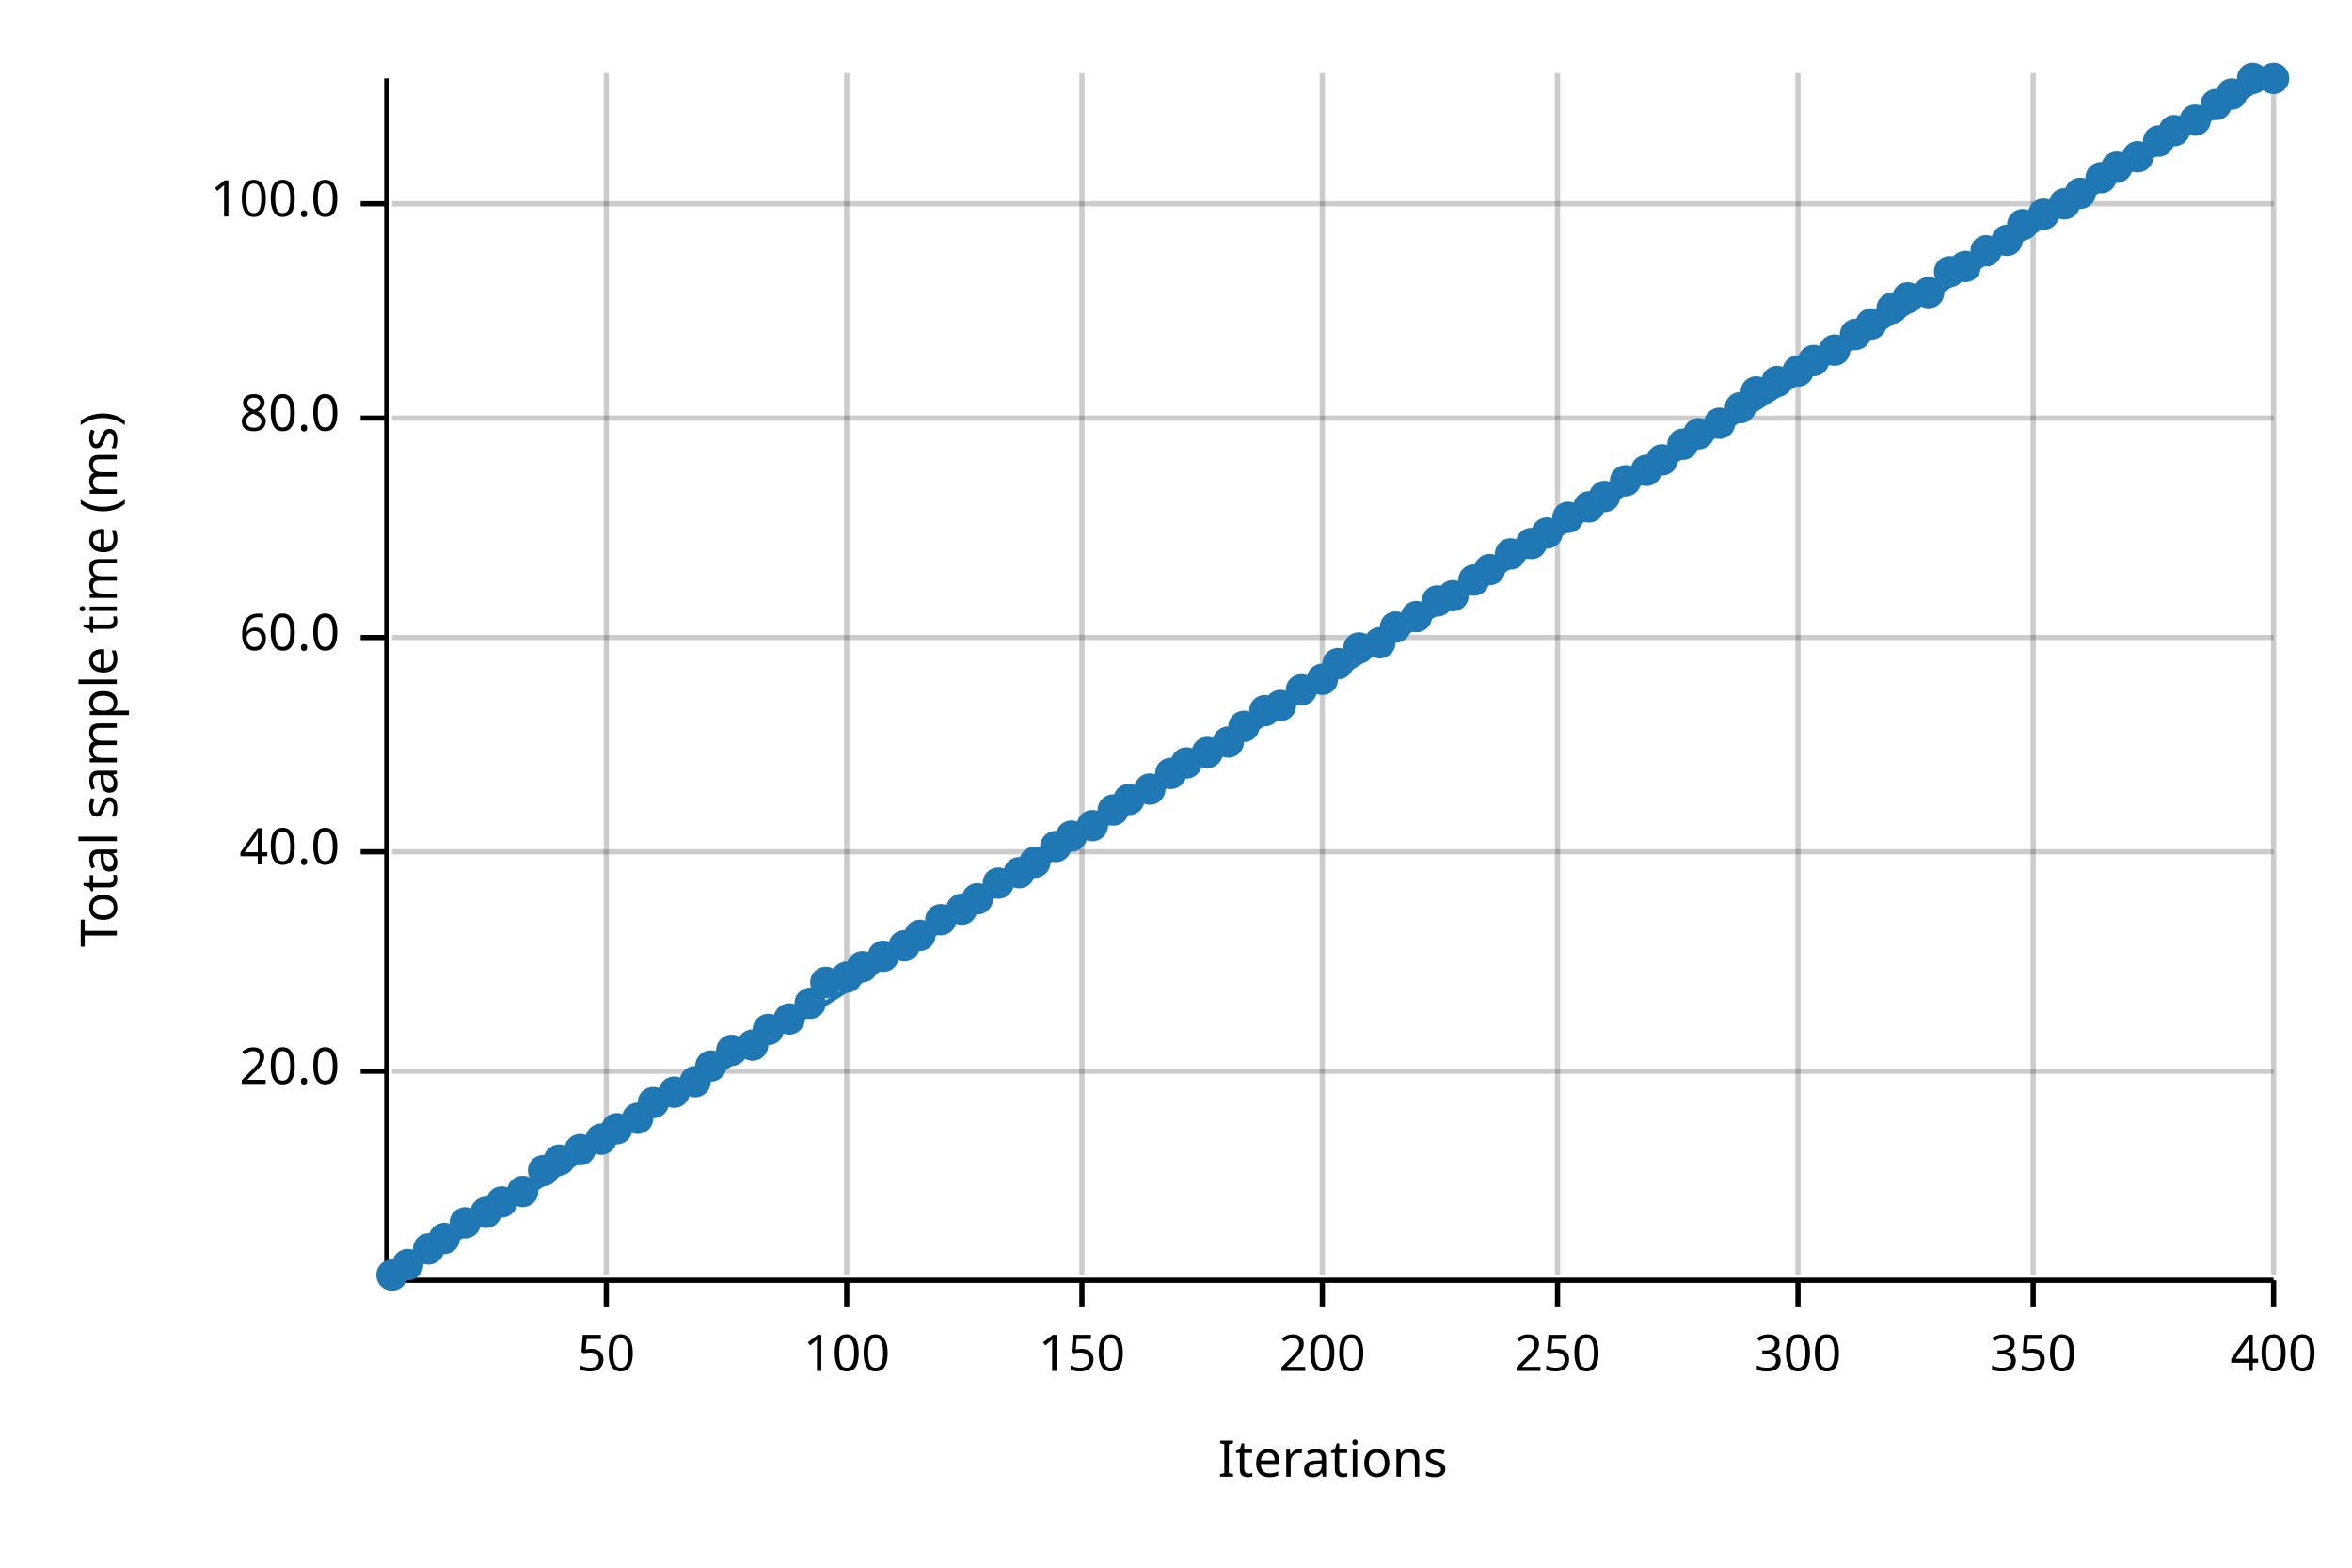
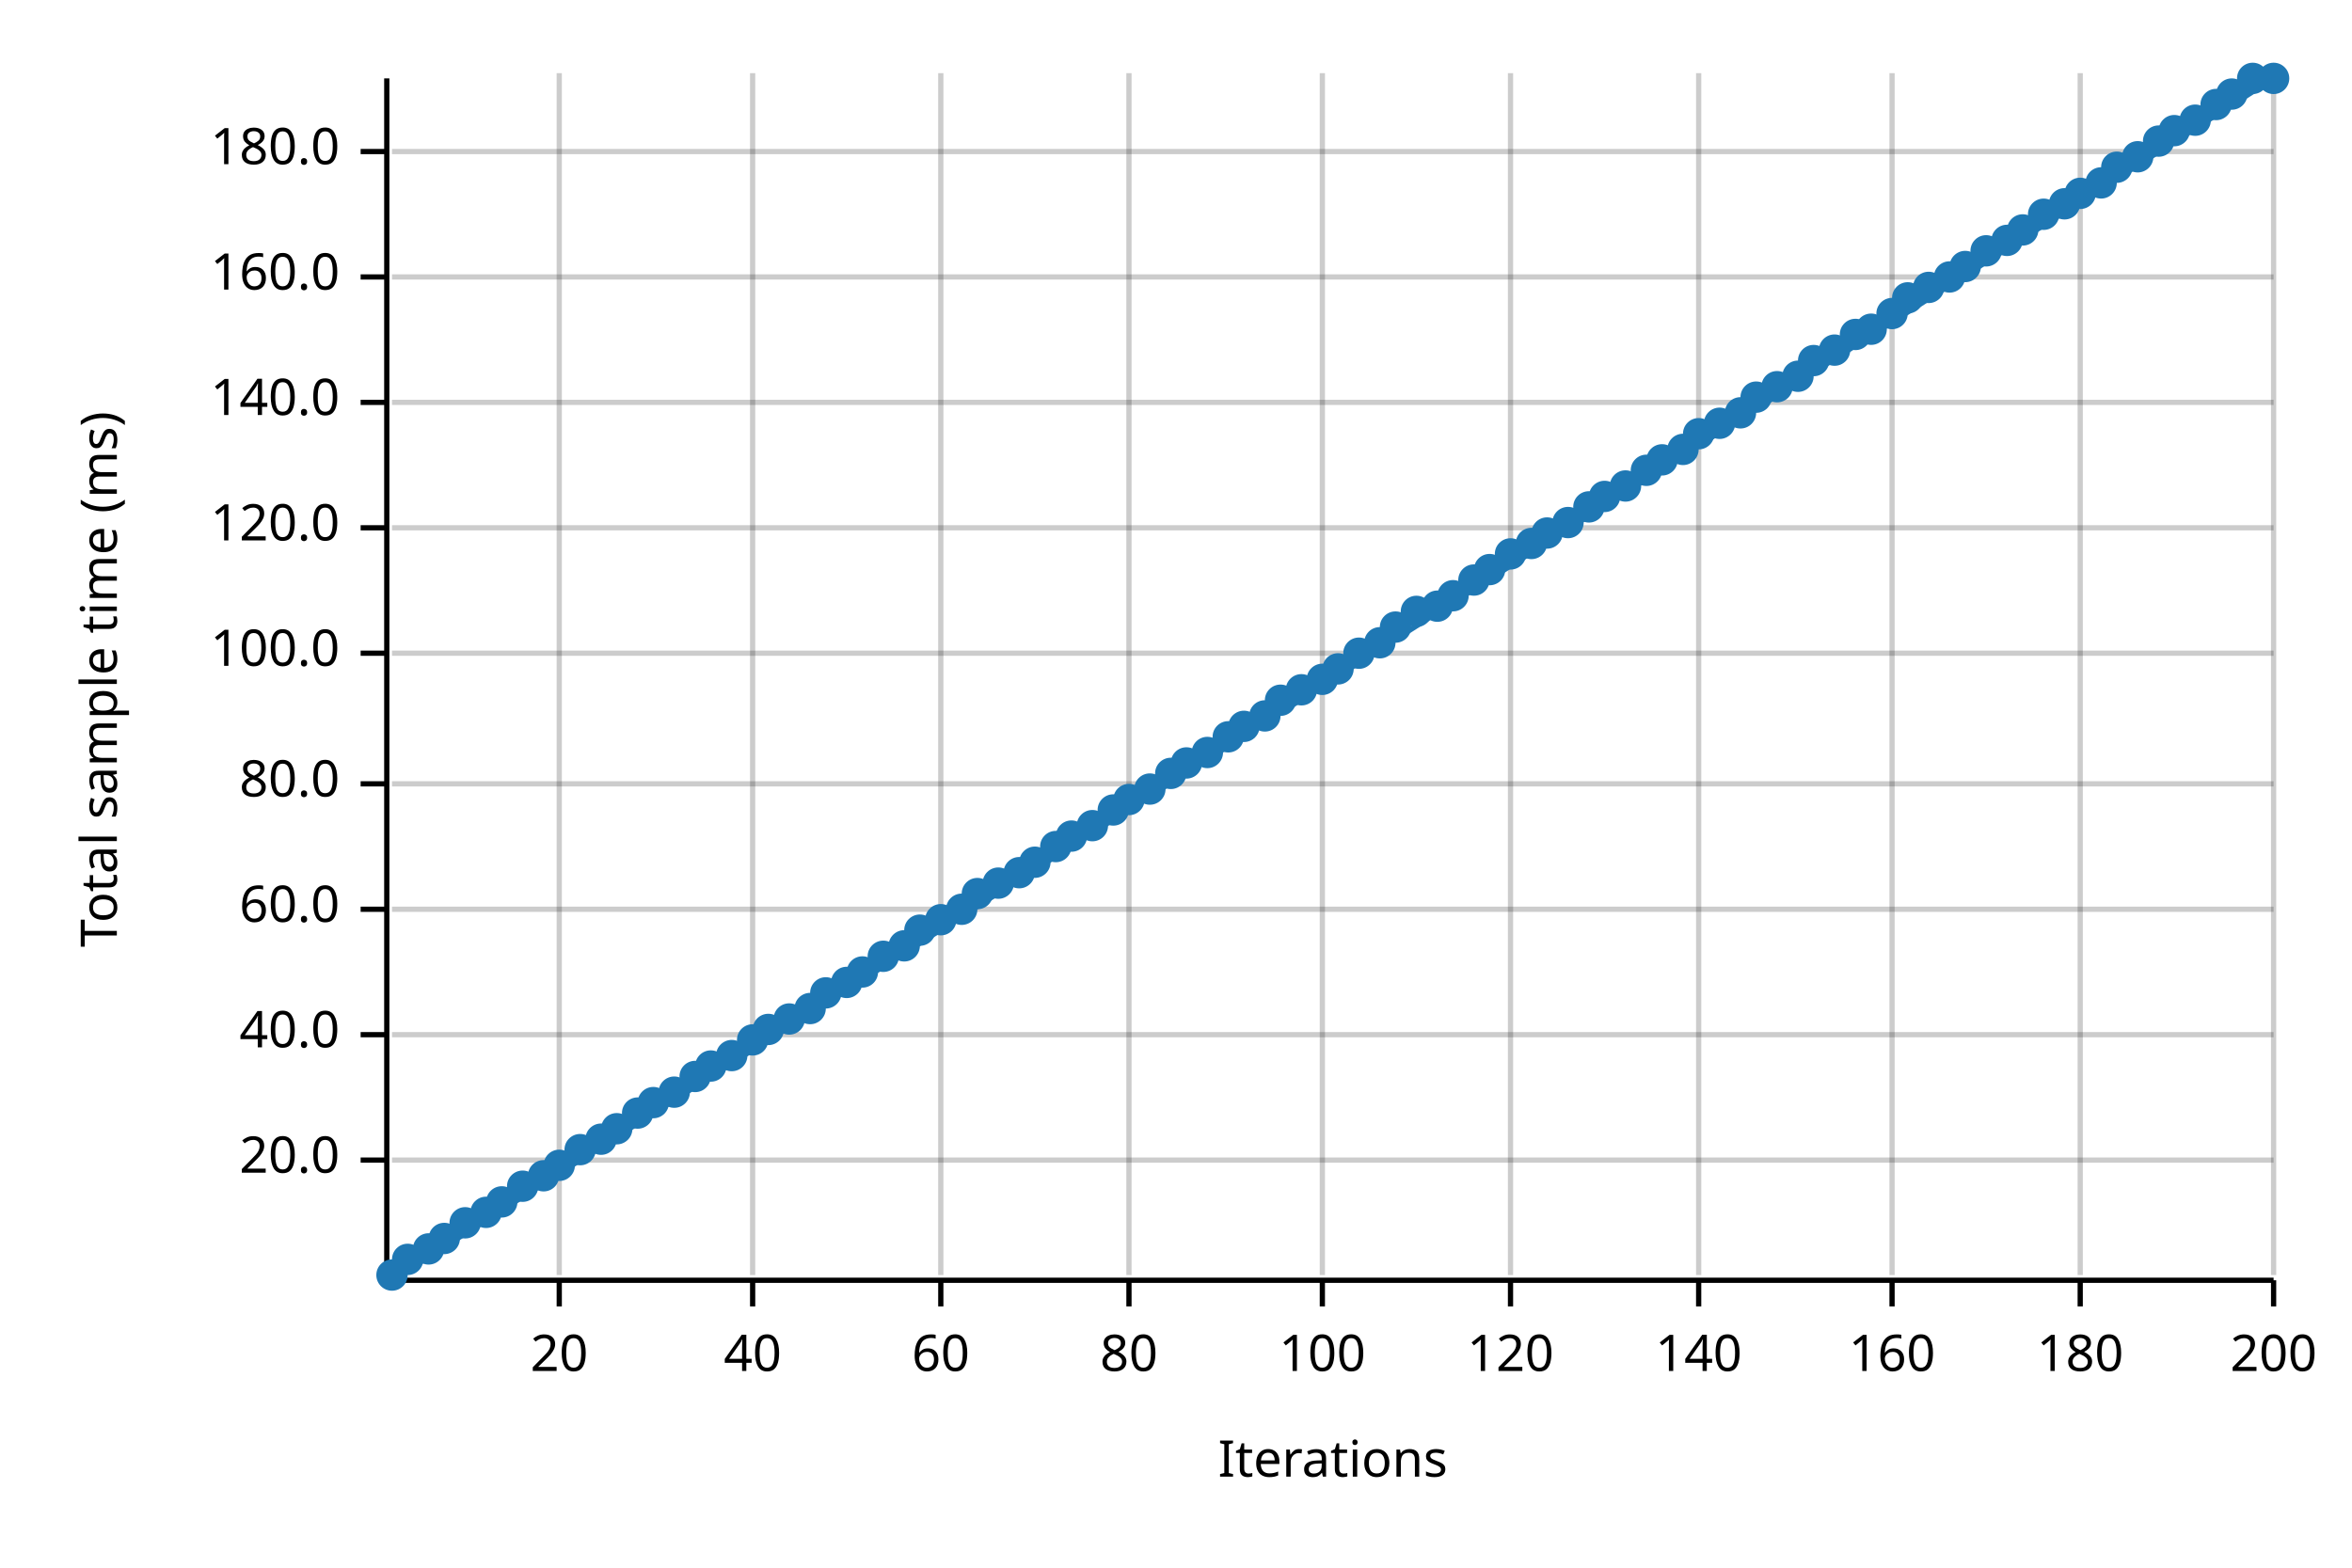
<svg xmlns="http://www.w3.org/2000/svg" width="450" height="300" viewBox="0 0 450 300">
  <text x="15" y="130" dy="0.76em" text-anchor="middle" font-family="sans-serif" font-size="9.677" opacity="1" fill="#000000" transform="rotate(270, 15, 130)">
Total sample time (ms)
</text>
  <text x="255" y="285" dy="-0.5ex" text-anchor="middle" font-family="sans-serif" font-size="9.677" opacity="1" fill="#000000">
Iterations
</text>
-   <line opacity="0.2" stroke="#000000" stroke-width="1" x1="116" y1="244" x2="116" y2="14" />
-   <line opacity="0.2" stroke="#000000" stroke-width="1" x1="162" y1="244" x2="162" y2="14" />
-   <line opacity="0.2" stroke="#000000" stroke-width="1" x1="207" y1="244" x2="207" y2="14" />
+   <line opacity="0.2" stroke="#000000" stroke-width="1" x1="107" y1="244" x2="107" y2="14" />
+   <line opacity="0.2" stroke="#000000" stroke-width="1" x1="144" y1="244" x2="144" y2="14" />
+   <line opacity="0.2" stroke="#000000" stroke-width="1" x1="180" y1="244" x2="180" y2="14" />
+   <line opacity="0.2" stroke="#000000" stroke-width="1" x1="216" y1="244" x2="216" y2="14" />
  <line opacity="0.2" stroke="#000000" stroke-width="1" x1="253" y1="244" x2="253" y2="14" />
-   <line opacity="0.2" stroke="#000000" stroke-width="1" x1="298" y1="244" x2="298" y2="14" />
-   <line opacity="0.2" stroke="#000000" stroke-width="1" x1="344" y1="244" x2="344" y2="14" />
-   <line opacity="0.2" stroke="#000000" stroke-width="1" x1="389" y1="244" x2="389" y2="14" />
+   <line opacity="0.2" stroke="#000000" stroke-width="1" x1="289" y1="244" x2="289" y2="14" />
+   <line opacity="0.2" stroke="#000000" stroke-width="1" x1="325" y1="244" x2="325" y2="14" />
+   <line opacity="0.2" stroke="#000000" stroke-width="1" x1="362" y1="244" x2="362" y2="14" />
+   <line opacity="0.2" stroke="#000000" stroke-width="1" x1="398" y1="244" x2="398" y2="14" />
  <line opacity="0.2" stroke="#000000" stroke-width="1" x1="435" y1="244" x2="435" y2="14" />
-   <line opacity="0.2" stroke="#000000" stroke-width="1" x1="75" y1="205" x2="435" y2="205" />
-   <line opacity="0.2" stroke="#000000" stroke-width="1" x1="75" y1="163" x2="435" y2="163" />
-   <line opacity="0.2" stroke="#000000" stroke-width="1" x1="75" y1="122" x2="435" y2="122" />
-   <line opacity="0.2" stroke="#000000" stroke-width="1" x1="75" y1="80" x2="435" y2="80" />
-   <line opacity="0.2" stroke="#000000" stroke-width="1" x1="75" y1="39" x2="435" y2="39" />
+   <line opacity="0.2" stroke="#000000" stroke-width="1" x1="75" y1="222" x2="435" y2="222" />
+   <line opacity="0.2" stroke="#000000" stroke-width="1" x1="75" y1="198" x2="435" y2="198" />
+   <line opacity="0.2" stroke="#000000" stroke-width="1" x1="75" y1="174" x2="435" y2="174" />
+   <line opacity="0.2" stroke="#000000" stroke-width="1" x1="75" y1="150" x2="435" y2="150" />
+   <line opacity="0.2" stroke="#000000" stroke-width="1" x1="75" y1="125" x2="435" y2="125" />
+   <line opacity="0.2" stroke="#000000" stroke-width="1" x1="75" y1="101" x2="435" y2="101" />
+   <line opacity="0.2" stroke="#000000" stroke-width="1" x1="75" y1="77" x2="435" y2="77" />
+   <line opacity="0.2" stroke="#000000" stroke-width="1" x1="75" y1="53" x2="435" y2="53" />
+   <line opacity="0.2" stroke="#000000" stroke-width="1" x1="75" y1="29" x2="435" y2="29" />
  <polyline fill="none" opacity="1" stroke="#000000" stroke-width="1" points="74,15 74,245 " />
-   <text x="65" y="205" dy="0.5ex" text-anchor="end" font-family="sans-serif" font-size="9.677" opacity="1" fill="#000000">
+   <text x="65" y="222" dy="0.5ex" text-anchor="end" font-family="sans-serif" font-size="9.677" opacity="1" fill="#000000">
20.0
</text>
-   <polyline fill="none" opacity="1" stroke="#000000" stroke-width="1" points="69,205 74,205 " />
-   <text x="65" y="163" dy="0.5ex" text-anchor="end" font-family="sans-serif" font-size="9.677" opacity="1" fill="#000000">
+   <polyline fill="none" opacity="1" stroke="#000000" stroke-width="1" points="69,222 74,222 " />
+   <text x="65" y="198" dy="0.5ex" text-anchor="end" font-family="sans-serif" font-size="9.677" opacity="1" fill="#000000">
40.0
</text>
-   <polyline fill="none" opacity="1" stroke="#000000" stroke-width="1" points="69,163 74,163 " />
-   <text x="65" y="122" dy="0.5ex" text-anchor="end" font-family="sans-serif" font-size="9.677" opacity="1" fill="#000000">
+   <polyline fill="none" opacity="1" stroke="#000000" stroke-width="1" points="69,198 74,198 " />
+   <text x="65" y="174" dy="0.5ex" text-anchor="end" font-family="sans-serif" font-size="9.677" opacity="1" fill="#000000">
60.0
</text>
-   <polyline fill="none" opacity="1" stroke="#000000" stroke-width="1" points="69,122 74,122 " />
-   <text x="65" y="80" dy="0.5ex" text-anchor="end" font-family="sans-serif" font-size="9.677" opacity="1" fill="#000000">
+   <polyline fill="none" opacity="1" stroke="#000000" stroke-width="1" points="69,174 74,174 " />
+   <text x="65" y="150" dy="0.5ex" text-anchor="end" font-family="sans-serif" font-size="9.677" opacity="1" fill="#000000">
80.0
</text>
-   <polyline fill="none" opacity="1" stroke="#000000" stroke-width="1" points="69,80 74,80 " />
-   <text x="65" y="39" dy="0.5ex" text-anchor="end" font-family="sans-serif" font-size="9.677" opacity="1" fill="#000000">
+   <polyline fill="none" opacity="1" stroke="#000000" stroke-width="1" points="69,150 74,150 " />
+   <text x="65" y="125" dy="0.5ex" text-anchor="end" font-family="sans-serif" font-size="9.677" opacity="1" fill="#000000">
100.0
</text>
-   <polyline fill="none" opacity="1" stroke="#000000" stroke-width="1" points="69,39 74,39 " />
+   <polyline fill="none" opacity="1" stroke="#000000" stroke-width="1" points="69,125 74,125 " />
+   <text x="65" y="101" dy="0.5ex" text-anchor="end" font-family="sans-serif" font-size="9.677" opacity="1" fill="#000000">
+ 120.0
+ </text>
+   <polyline fill="none" opacity="1" stroke="#000000" stroke-width="1" points="69,101 74,101 " />
+   <text x="65" y="77" dy="0.5ex" text-anchor="end" font-family="sans-serif" font-size="9.677" opacity="1" fill="#000000">
+ 140.0
+ </text>
+   <polyline fill="none" opacity="1" stroke="#000000" stroke-width="1" points="69,77 74,77 " />
+   <text x="65" y="53" dy="0.5ex" text-anchor="end" font-family="sans-serif" font-size="9.677" opacity="1" fill="#000000">
+ 160.0
+ </text>
+   <polyline fill="none" opacity="1" stroke="#000000" stroke-width="1" points="69,53 74,53 " />
+   <text x="65" y="29" dy="0.5ex" text-anchor="end" font-family="sans-serif" font-size="9.677" opacity="1" fill="#000000">
+ 180.0
+ </text>
+   <polyline fill="none" opacity="1" stroke="#000000" stroke-width="1" points="69,29 74,29 " />
  <polyline fill="none" opacity="1" stroke="#000000" stroke-width="1" points="75,245 435,245 " />
-   <text x="116" y="255" dy="0.76em" text-anchor="middle" font-family="sans-serif" font-size="9.677" opacity="1" fill="#000000">
- 50
- </text>
-   <polyline fill="none" opacity="1" stroke="#000000" stroke-width="1" points="116,245 116,250 " />
-   <text x="162" y="255" dy="0.76em" text-anchor="middle" font-family="sans-serif" font-size="9.677" opacity="1" fill="#000000">
+   <text x="107" y="255" dy="0.76em" text-anchor="middle" font-family="sans-serif" font-size="9.677" opacity="1" fill="#000000">
+ 20
+ </text>
+   <polyline fill="none" opacity="1" stroke="#000000" stroke-width="1" points="107,245 107,250 " />
+   <text x="144" y="255" dy="0.76em" text-anchor="middle" font-family="sans-serif" font-size="9.677" opacity="1" fill="#000000">
+ 40
+ </text>
+   <polyline fill="none" opacity="1" stroke="#000000" stroke-width="1" points="144,245 144,250 " />
+   <text x="180" y="255" dy="0.76em" text-anchor="middle" font-family="sans-serif" font-size="9.677" opacity="1" fill="#000000">
+ 60
+ </text>
+   <polyline fill="none" opacity="1" stroke="#000000" stroke-width="1" points="180,245 180,250 " />
+   <text x="216" y="255" dy="0.76em" text-anchor="middle" font-family="sans-serif" font-size="9.677" opacity="1" fill="#000000">
+ 80
+ </text>
+   <polyline fill="none" opacity="1" stroke="#000000" stroke-width="1" points="216,245 216,250 " />
+   <text x="253" y="255" dy="0.76em" text-anchor="middle" font-family="sans-serif" font-size="9.677" opacity="1" fill="#000000">
100
</text>
-   <polyline fill="none" opacity="1" stroke="#000000" stroke-width="1" points="162,245 162,250 " />
-   <text x="207" y="255" dy="0.76em" text-anchor="middle" font-family="sans-serif" font-size="9.677" opacity="1" fill="#000000">
- 150
- </text>
-   <polyline fill="none" opacity="1" stroke="#000000" stroke-width="1" points="207,245 207,250 " />
-   <text x="253" y="255" dy="0.76em" text-anchor="middle" font-family="sans-serif" font-size="9.677" opacity="1" fill="#000000">
+   <polyline fill="none" opacity="1" stroke="#000000" stroke-width="1" points="253,245 253,250 " />
+   <text x="289" y="255" dy="0.76em" text-anchor="middle" font-family="sans-serif" font-size="9.677" opacity="1" fill="#000000">
+ 120
+ </text>
+   <polyline fill="none" opacity="1" stroke="#000000" stroke-width="1" points="289,245 289,250 " />
+   <text x="325" y="255" dy="0.76em" text-anchor="middle" font-family="sans-serif" font-size="9.677" opacity="1" fill="#000000">
+ 140
+ </text>
+   <polyline fill="none" opacity="1" stroke="#000000" stroke-width="1" points="325,245 325,250 " />
+   <text x="362" y="255" dy="0.76em" text-anchor="middle" font-family="sans-serif" font-size="9.677" opacity="1" fill="#000000">
+ 160
+ </text>
+   <polyline fill="none" opacity="1" stroke="#000000" stroke-width="1" points="362,245 362,250 " />
+   <text x="398" y="255" dy="0.76em" text-anchor="middle" font-family="sans-serif" font-size="9.677" opacity="1" fill="#000000">
+ 180
+ </text>
+   <polyline fill="none" opacity="1" stroke="#000000" stroke-width="1" points="398,245 398,250 " />
+   <text x="435" y="255" dy="0.76em" text-anchor="middle" font-family="sans-serif" font-size="9.677" opacity="1" fill="#000000">
200
- </text>
-   <polyline fill="none" opacity="1" stroke="#000000" stroke-width="1" points="253,245 253,250 " />
-   <text x="298" y="255" dy="0.76em" text-anchor="middle" font-family="sans-serif" font-size="9.677" opacity="1" fill="#000000">
- 250
- </text>
-   <polyline fill="none" opacity="1" stroke="#000000" stroke-width="1" points="298,245 298,250 " />
-   <text x="344" y="255" dy="0.76em" text-anchor="middle" font-family="sans-serif" font-size="9.677" opacity="1" fill="#000000">
- 300
- </text>
-   <polyline fill="none" opacity="1" stroke="#000000" stroke-width="1" points="344,245 344,250 " />
-   <text x="389" y="255" dy="0.76em" text-anchor="middle" font-family="sans-serif" font-size="9.677" opacity="1" fill="#000000">
- 350
- </text>
-   <polyline fill="none" opacity="1" stroke="#000000" stroke-width="1" points="389,245 389,250 " />
-   <text x="435" y="255" dy="0.76em" text-anchor="middle" font-family="sans-serif" font-size="9.677" opacity="1" fill="#000000">
- 400
</text>
  <polyline fill="none" opacity="1" stroke="#000000" stroke-width="1" points="435,245 435,250 " />
  <circle cx="75" cy="244" r="3" opacity="1" fill="#1F78B4" stroke="none" stroke-width="1" />
-   <circle cx="78" cy="242" r="3" opacity="1" fill="#1F78B4" stroke="none" stroke-width="1" />
+   <circle cx="78" cy="241" r="3" opacity="1" fill="#1F78B4" stroke="none" stroke-width="1" />
  <circle cx="82" cy="239" r="3" opacity="1" fill="#1F78B4" stroke="none" stroke-width="1" />
  <circle cx="85" cy="237" r="3" opacity="1" fill="#1F78B4" stroke="none" stroke-width="1" />
  <circle cx="89" cy="234" r="3" opacity="1" fill="#1F78B4" stroke="none" stroke-width="1" />
  <circle cx="93" cy="232" r="3" opacity="1" fill="#1F78B4" stroke="none" stroke-width="1" />
  <circle cx="96" cy="230" r="3" opacity="1" fill="#1F78B4" stroke="none" stroke-width="1" />
-   <circle cx="100" cy="228" r="3" opacity="1" fill="#1F78B4" stroke="none" stroke-width="1" />
-   <circle cx="104" cy="224" r="3" opacity="1" fill="#1F78B4" stroke="none" stroke-width="1" />
-   <circle cx="107" cy="222" r="3" opacity="1" fill="#1F78B4" stroke="none" stroke-width="1" />
+   <circle cx="100" cy="227" r="3" opacity="1" fill="#1F78B4" stroke="none" stroke-width="1" />
+   <circle cx="104" cy="225" r="3" opacity="1" fill="#1F78B4" stroke="none" stroke-width="1" />
+   <circle cx="107" cy="223" r="3" opacity="1" fill="#1F78B4" stroke="none" stroke-width="1" />
  <circle cx="111" cy="220" r="3" opacity="1" fill="#1F78B4" stroke="none" stroke-width="1" />
  <circle cx="115" cy="218" r="3" opacity="1" fill="#1F78B4" stroke="none" stroke-width="1" />
  <circle cx="118" cy="216" r="3" opacity="1" fill="#1F78B4" stroke="none" stroke-width="1" />
-   <circle cx="122" cy="214" r="3" opacity="1" fill="#1F78B4" stroke="none" stroke-width="1" />
+   <circle cx="122" cy="213" r="3" opacity="1" fill="#1F78B4" stroke="none" stroke-width="1" />
  <circle cx="125" cy="211" r="3" opacity="1" fill="#1F78B4" stroke="none" stroke-width="1" />
  <circle cx="129" cy="209" r="3" opacity="1" fill="#1F78B4" stroke="none" stroke-width="1" />
-   <circle cx="133" cy="207" r="3" opacity="1" fill="#1F78B4" stroke="none" stroke-width="1" />
+   <circle cx="133" cy="206" r="3" opacity="1" fill="#1F78B4" stroke="none" stroke-width="1" />
  <circle cx="136" cy="204" r="3" opacity="1" fill="#1F78B4" stroke="none" stroke-width="1" />
-   <circle cx="140" cy="201" r="3" opacity="1" fill="#1F78B4" stroke="none" stroke-width="1" />
-   <circle cx="144" cy="200" r="3" opacity="1" fill="#1F78B4" stroke="none" stroke-width="1" />
+   <circle cx="140" cy="202" r="3" opacity="1" fill="#1F78B4" stroke="none" stroke-width="1" />
+   <circle cx="144" cy="199" r="3" opacity="1" fill="#1F78B4" stroke="none" stroke-width="1" />
  <circle cx="147" cy="197" r="3" opacity="1" fill="#1F78B4" stroke="none" stroke-width="1" />
  <circle cx="151" cy="195" r="3" opacity="1" fill="#1F78B4" stroke="none" stroke-width="1" />
-   <circle cx="155" cy="192" r="3" opacity="1" fill="#1F78B4" stroke="none" stroke-width="1" />
-   <circle cx="158" cy="188" r="3" opacity="1" fill="#1F78B4" stroke="none" stroke-width="1" />
-   <circle cx="162" cy="187" r="3" opacity="1" fill="#1F78B4" stroke="none" stroke-width="1" />
-   <circle cx="165" cy="185" r="3" opacity="1" fill="#1F78B4" stroke="none" stroke-width="1" />
+   <circle cx="155" cy="193" r="3" opacity="1" fill="#1F78B4" stroke="none" stroke-width="1" />
+   <circle cx="158" cy="190" r="3" opacity="1" fill="#1F78B4" stroke="none" stroke-width="1" />
+   <circle cx="162" cy="188" r="3" opacity="1" fill="#1F78B4" stroke="none" stroke-width="1" />
+   <circle cx="165" cy="186" r="3" opacity="1" fill="#1F78B4" stroke="none" stroke-width="1" />
  <circle cx="169" cy="183" r="3" opacity="1" fill="#1F78B4" stroke="none" stroke-width="1" />
  <circle cx="173" cy="181" r="3" opacity="1" fill="#1F78B4" stroke="none" stroke-width="1" />
-   <circle cx="176" cy="179" r="3" opacity="1" fill="#1F78B4" stroke="none" stroke-width="1" />
+   <circle cx="176" cy="178" r="3" opacity="1" fill="#1F78B4" stroke="none" stroke-width="1" />
  <circle cx="180" cy="176" r="3" opacity="1" fill="#1F78B4" stroke="none" stroke-width="1" />
  <circle cx="184" cy="174" r="3" opacity="1" fill="#1F78B4" stroke="none" stroke-width="1" />
-   <circle cx="187" cy="172" r="3" opacity="1" fill="#1F78B4" stroke="none" stroke-width="1" />
+   <circle cx="187" cy="171" r="3" opacity="1" fill="#1F78B4" stroke="none" stroke-width="1" />
  <circle cx="191" cy="169" r="3" opacity="1" fill="#1F78B4" stroke="none" stroke-width="1" />
  <circle cx="195" cy="167" r="3" opacity="1" fill="#1F78B4" stroke="none" stroke-width="1" />
  <circle cx="198" cy="165" r="3" opacity="1" fill="#1F78B4" stroke="none" stroke-width="1" />
  <circle cx="202" cy="162" r="3" opacity="1" fill="#1F78B4" stroke="none" stroke-width="1" />
  <circle cx="205" cy="160" r="3" opacity="1" fill="#1F78B4" stroke="none" stroke-width="1" />
  <circle cx="209" cy="158" r="3" opacity="1" fill="#1F78B4" stroke="none" stroke-width="1" />
  <circle cx="213" cy="155" r="3" opacity="1" fill="#1F78B4" stroke="none" stroke-width="1" />
  <circle cx="216" cy="153" r="3" opacity="1" fill="#1F78B4" stroke="none" stroke-width="1" />
  <circle cx="220" cy="151" r="3" opacity="1" fill="#1F78B4" stroke="none" stroke-width="1" />
  <circle cx="224" cy="148" r="3" opacity="1" fill="#1F78B4" stroke="none" stroke-width="1" />
  <circle cx="227" cy="146" r="3" opacity="1" fill="#1F78B4" stroke="none" stroke-width="1" />
  <circle cx="231" cy="144" r="3" opacity="1" fill="#1F78B4" stroke="none" stroke-width="1" />
-   <circle cx="235" cy="142" r="3" opacity="1" fill="#1F78B4" stroke="none" stroke-width="1" />
+   <circle cx="235" cy="141" r="3" opacity="1" fill="#1F78B4" stroke="none" stroke-width="1" />
  <circle cx="238" cy="139" r="3" opacity="1" fill="#1F78B4" stroke="none" stroke-width="1" />
-   <circle cx="242" cy="136" r="3" opacity="1" fill="#1F78B4" stroke="none" stroke-width="1" />
-   <circle cx="245" cy="135" r="3" opacity="1" fill="#1F78B4" stroke="none" stroke-width="1" />
+   <circle cx="242" cy="137" r="3" opacity="1" fill="#1F78B4" stroke="none" stroke-width="1" />
+   <circle cx="245" cy="134" r="3" opacity="1" fill="#1F78B4" stroke="none" stroke-width="1" />
  <circle cx="249" cy="132" r="3" opacity="1" fill="#1F78B4" stroke="none" stroke-width="1" />
  <circle cx="253" cy="130" r="3" opacity="1" fill="#1F78B4" stroke="none" stroke-width="1" />
-   <circle cx="256" cy="127" r="3" opacity="1" fill="#1F78B4" stroke="none" stroke-width="1" />
-   <circle cx="260" cy="124" r="3" opacity="1" fill="#1F78B4" stroke="none" stroke-width="1" />
+   <circle cx="256" cy="128" r="3" opacity="1" fill="#1F78B4" stroke="none" stroke-width="1" />
+   <circle cx="260" cy="125" r="3" opacity="1" fill="#1F78B4" stroke="none" stroke-width="1" />
  <circle cx="264" cy="123" r="3" opacity="1" fill="#1F78B4" stroke="none" stroke-width="1" />
  <circle cx="267" cy="120" r="3" opacity="1" fill="#1F78B4" stroke="none" stroke-width="1" />
-   <circle cx="271" cy="118" r="3" opacity="1" fill="#1F78B4" stroke="none" stroke-width="1" />
-   <circle cx="275" cy="115" r="3" opacity="1" fill="#1F78B4" stroke="none" stroke-width="1" />
+   <circle cx="271" cy="117" r="3" opacity="1" fill="#1F78B4" stroke="none" stroke-width="1" />
+   <circle cx="275" cy="116" r="3" opacity="1" fill="#1F78B4" stroke="none" stroke-width="1" />
  <circle cx="278" cy="114" r="3" opacity="1" fill="#1F78B4" stroke="none" stroke-width="1" />
  <circle cx="282" cy="111" r="3" opacity="1" fill="#1F78B4" stroke="none" stroke-width="1" />
  <circle cx="285" cy="109" r="3" opacity="1" fill="#1F78B4" stroke="none" stroke-width="1" />
  <circle cx="289" cy="106" r="3" opacity="1" fill="#1F78B4" stroke="none" stroke-width="1" />
  <circle cx="293" cy="104" r="3" opacity="1" fill="#1F78B4" stroke="none" stroke-width="1" />
  <circle cx="296" cy="102" r="3" opacity="1" fill="#1F78B4" stroke="none" stroke-width="1" />
-   <circle cx="300" cy="99" r="3" opacity="1" fill="#1F78B4" stroke="none" stroke-width="1" />
+   <circle cx="300" cy="100" r="3" opacity="1" fill="#1F78B4" stroke="none" stroke-width="1" />
  <circle cx="304" cy="97" r="3" opacity="1" fill="#1F78B4" stroke="none" stroke-width="1" />
  <circle cx="307" cy="95" r="3" opacity="1" fill="#1F78B4" stroke="none" stroke-width="1" />
-   <circle cx="311" cy="92" r="3" opacity="1" fill="#1F78B4" stroke="none" stroke-width="1" />
+   <circle cx="311" cy="93" r="3" opacity="1" fill="#1F78B4" stroke="none" stroke-width="1" />
  <circle cx="315" cy="90" r="3" opacity="1" fill="#1F78B4" stroke="none" stroke-width="1" />
  <circle cx="318" cy="88" r="3" opacity="1" fill="#1F78B4" stroke="none" stroke-width="1" />
-   <circle cx="322" cy="85" r="3" opacity="1" fill="#1F78B4" stroke="none" stroke-width="1" />
+   <circle cx="322" cy="86" r="3" opacity="1" fill="#1F78B4" stroke="none" stroke-width="1" />
  <circle cx="325" cy="83" r="3" opacity="1" fill="#1F78B4" stroke="none" stroke-width="1" />
  <circle cx="329" cy="81" r="3" opacity="1" fill="#1F78B4" stroke="none" stroke-width="1" />
-   <circle cx="333" cy="78" r="3" opacity="1" fill="#1F78B4" stroke="none" stroke-width="1" />
-   <circle cx="336" cy="75" r="3" opacity="1" fill="#1F78B4" stroke="none" stroke-width="1" />
-   <circle cx="340" cy="73" r="3" opacity="1" fill="#1F78B4" stroke="none" stroke-width="1" />
-   <circle cx="344" cy="71" r="3" opacity="1" fill="#1F78B4" stroke="none" stroke-width="1" />
+   <circle cx="333" cy="79" r="3" opacity="1" fill="#1F78B4" stroke="none" stroke-width="1" />
+   <circle cx="336" cy="76" r="3" opacity="1" fill="#1F78B4" stroke="none" stroke-width="1" />
+   <circle cx="340" cy="74" r="3" opacity="1" fill="#1F78B4" stroke="none" stroke-width="1" />
+   <circle cx="344" cy="72" r="3" opacity="1" fill="#1F78B4" stroke="none" stroke-width="1" />
  <circle cx="347" cy="69" r="3" opacity="1" fill="#1F78B4" stroke="none" stroke-width="1" />
  <circle cx="351" cy="67" r="3" opacity="1" fill="#1F78B4" stroke="none" stroke-width="1" />
  <circle cx="355" cy="64" r="3" opacity="1" fill="#1F78B4" stroke="none" stroke-width="1" />
-   <circle cx="358" cy="62" r="3" opacity="1" fill="#1F78B4" stroke="none" stroke-width="1" />
-   <circle cx="362" cy="59" r="3" opacity="1" fill="#1F78B4" stroke="none" stroke-width="1" />
+   <circle cx="358" cy="63" r="3" opacity="1" fill="#1F78B4" stroke="none" stroke-width="1" />
+   <circle cx="362" cy="60" r="3" opacity="1" fill="#1F78B4" stroke="none" stroke-width="1" />
  <circle cx="365" cy="57" r="3" opacity="1" fill="#1F78B4" stroke="none" stroke-width="1" />
-   <circle cx="369" cy="56" r="3" opacity="1" fill="#1F78B4" stroke="none" stroke-width="1" />
-   <circle cx="373" cy="52" r="3" opacity="1" fill="#1F78B4" stroke="none" stroke-width="1" />
+   <circle cx="369" cy="55" r="3" opacity="1" fill="#1F78B4" stroke="none" stroke-width="1" />
+   <circle cx="373" cy="53" r="3" opacity="1" fill="#1F78B4" stroke="none" stroke-width="1" />
  <circle cx="376" cy="51" r="3" opacity="1" fill="#1F78B4" stroke="none" stroke-width="1" />
  <circle cx="380" cy="48" r="3" opacity="1" fill="#1F78B4" stroke="none" stroke-width="1" />
  <circle cx="384" cy="46" r="3" opacity="1" fill="#1F78B4" stroke="none" stroke-width="1" />
-   <circle cx="387" cy="43" r="3" opacity="1" fill="#1F78B4" stroke="none" stroke-width="1" />
+   <circle cx="387" cy="44" r="3" opacity="1" fill="#1F78B4" stroke="none" stroke-width="1" />
  <circle cx="391" cy="41" r="3" opacity="1" fill="#1F78B4" stroke="none" stroke-width="1" />
  <circle cx="395" cy="39" r="3" opacity="1" fill="#1F78B4" stroke="none" stroke-width="1" />
  <circle cx="398" cy="37" r="3" opacity="1" fill="#1F78B4" stroke="none" stroke-width="1" />
-   <circle cx="402" cy="34" r="3" opacity="1" fill="#1F78B4" stroke="none" stroke-width="1" />
+   <circle cx="402" cy="35" r="3" opacity="1" fill="#1F78B4" stroke="none" stroke-width="1" />
  <circle cx="405" cy="32" r="3" opacity="1" fill="#1F78B4" stroke="none" stroke-width="1" />
  <circle cx="409" cy="30" r="3" opacity="1" fill="#1F78B4" stroke="none" stroke-width="1" />
  <circle cx="413" cy="27" r="3" opacity="1" fill="#1F78B4" stroke="none" stroke-width="1" />
  <circle cx="416" cy="25" r="3" opacity="1" fill="#1F78B4" stroke="none" stroke-width="1" />
  <circle cx="420" cy="23" r="3" opacity="1" fill="#1F78B4" stroke="none" stroke-width="1" />
  <circle cx="424" cy="20" r="3" opacity="1" fill="#1F78B4" stroke="none" stroke-width="1" />
  <circle cx="427" cy="18" r="3" opacity="1" fill="#1F78B4" stroke="none" stroke-width="1" />
  <circle cx="431" cy="15" r="3" opacity="1" fill="#1F78B4" stroke="none" stroke-width="1" />
  <circle cx="435" cy="15" r="3" opacity="1" fill="#1F78B4" stroke="none" stroke-width="1" />
  <polyline fill="none" opacity="1" stroke="#1F78B4" stroke-width="1" points="75,245 435,15 " />
  <polygon opacity="0.25" fill="#1F78B4" points="75,245 435,15 435,15 " />
</svg>
